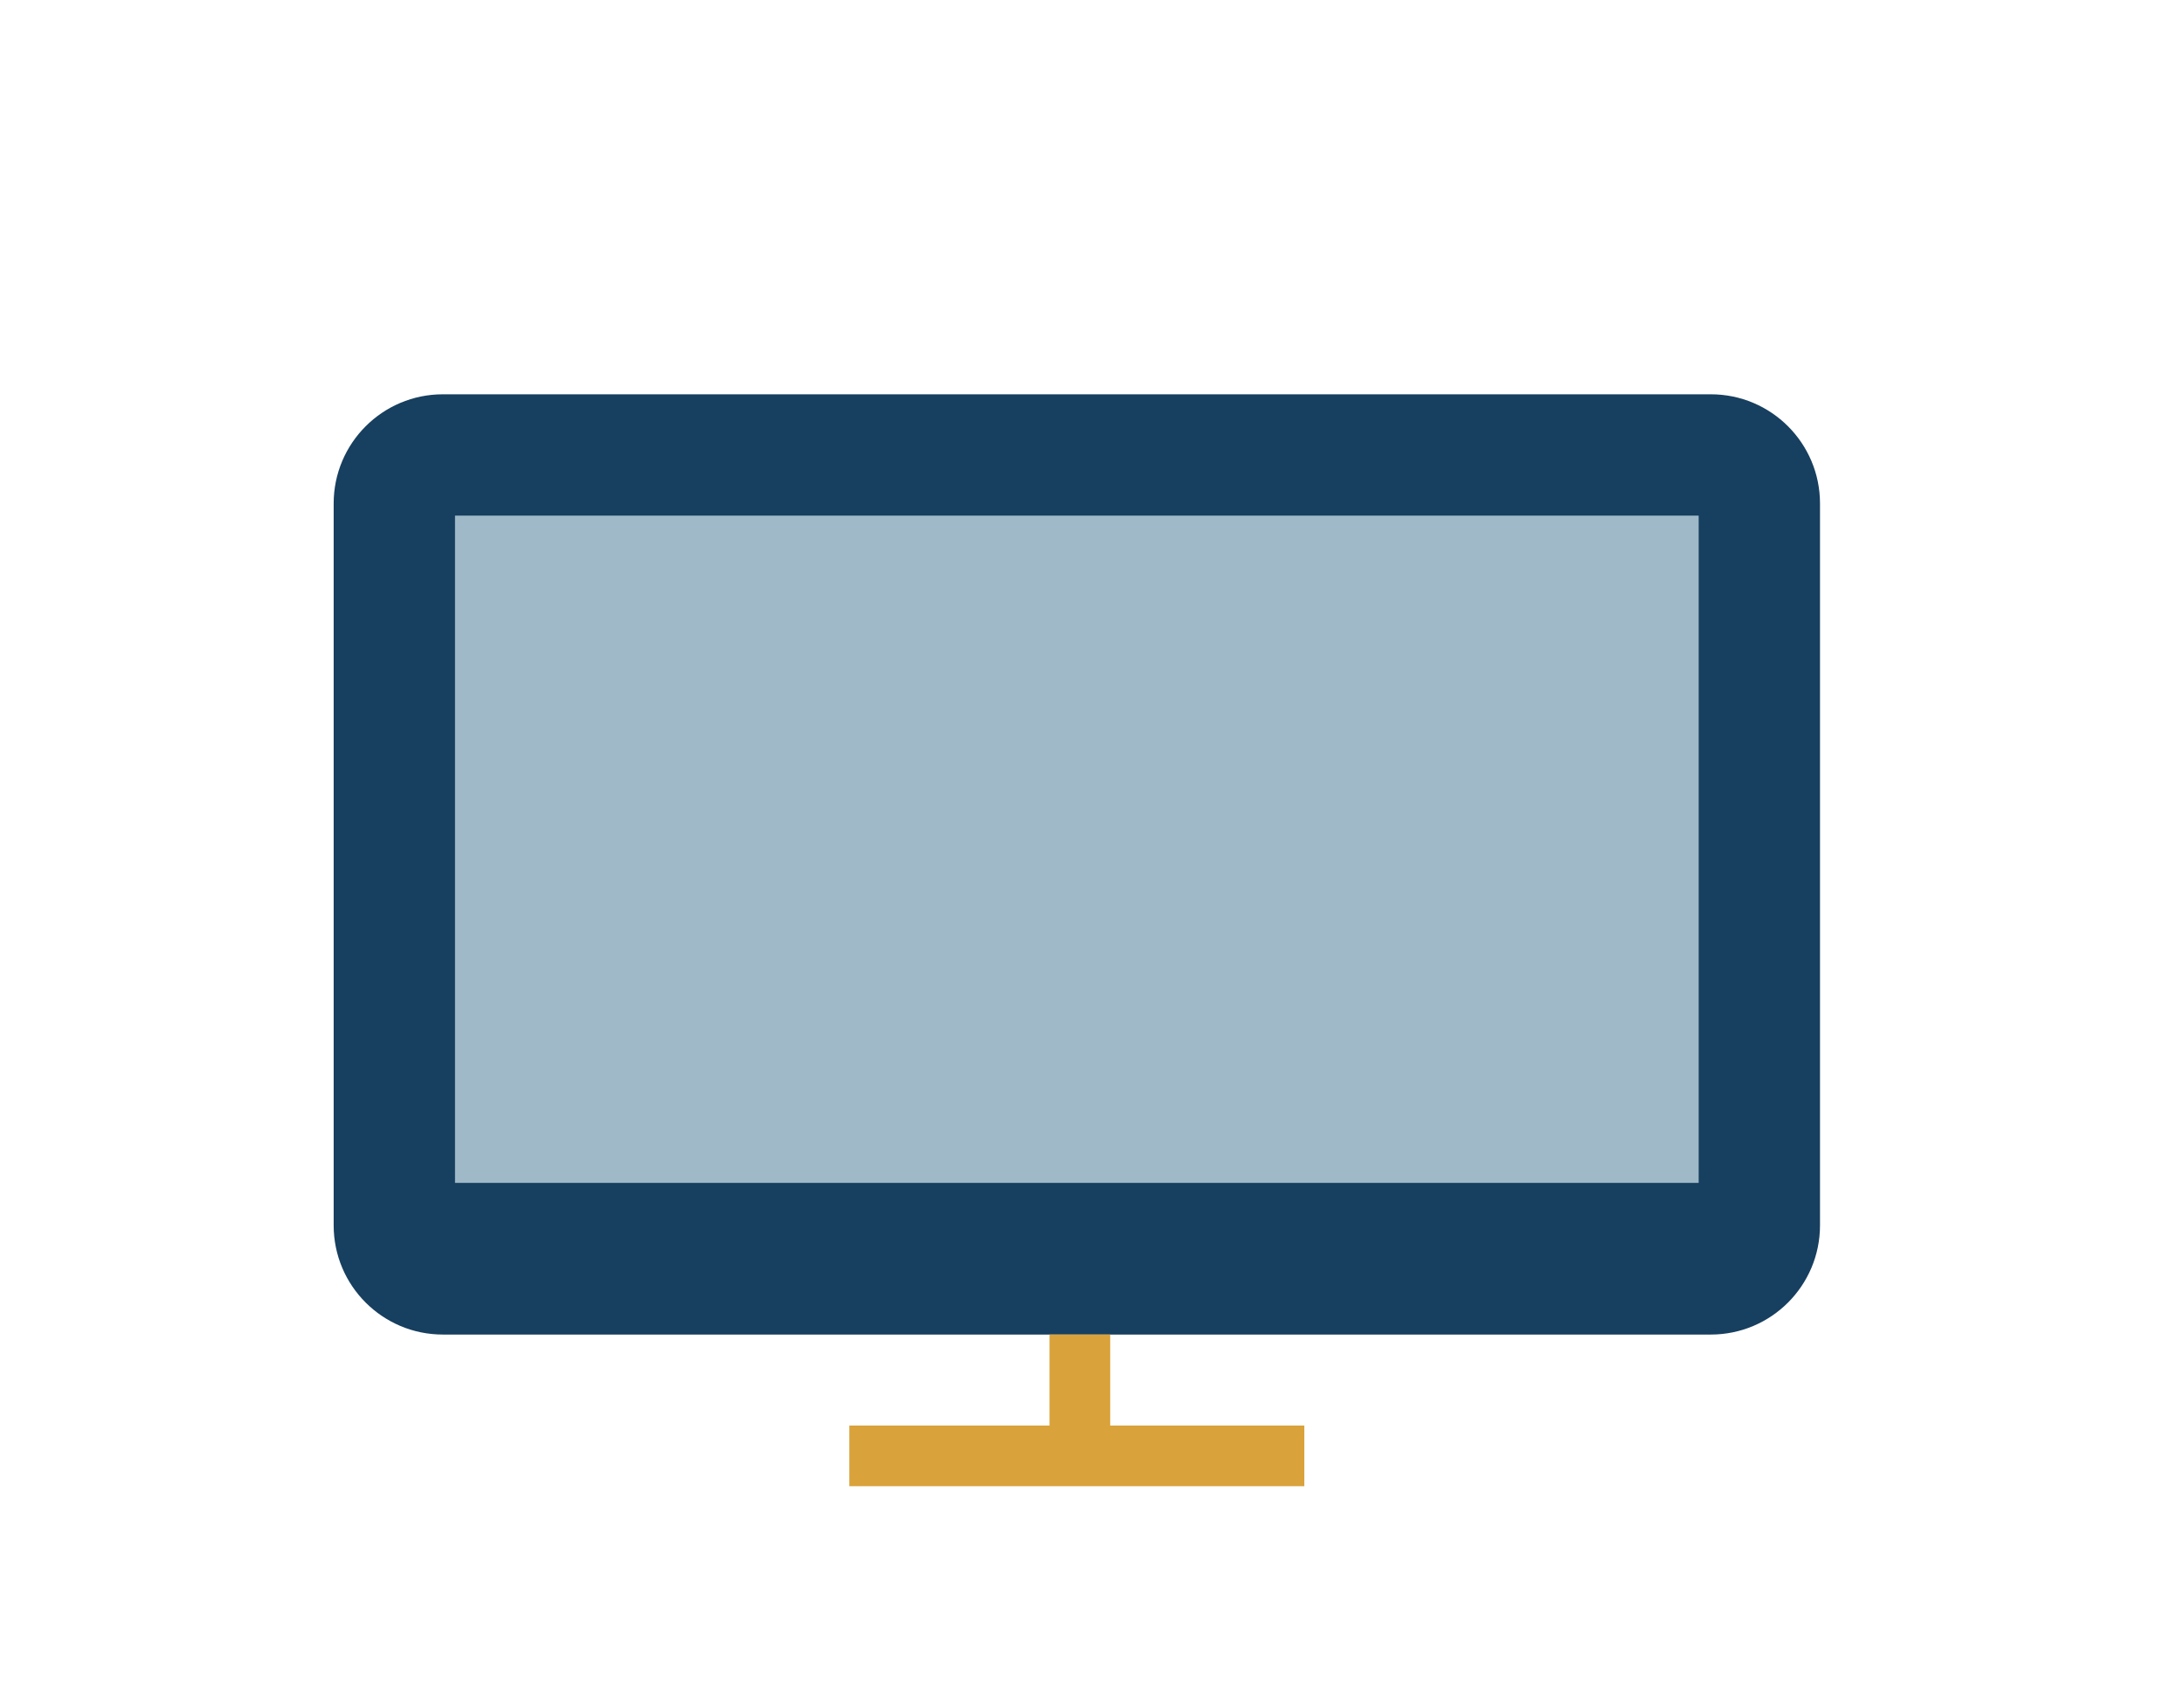
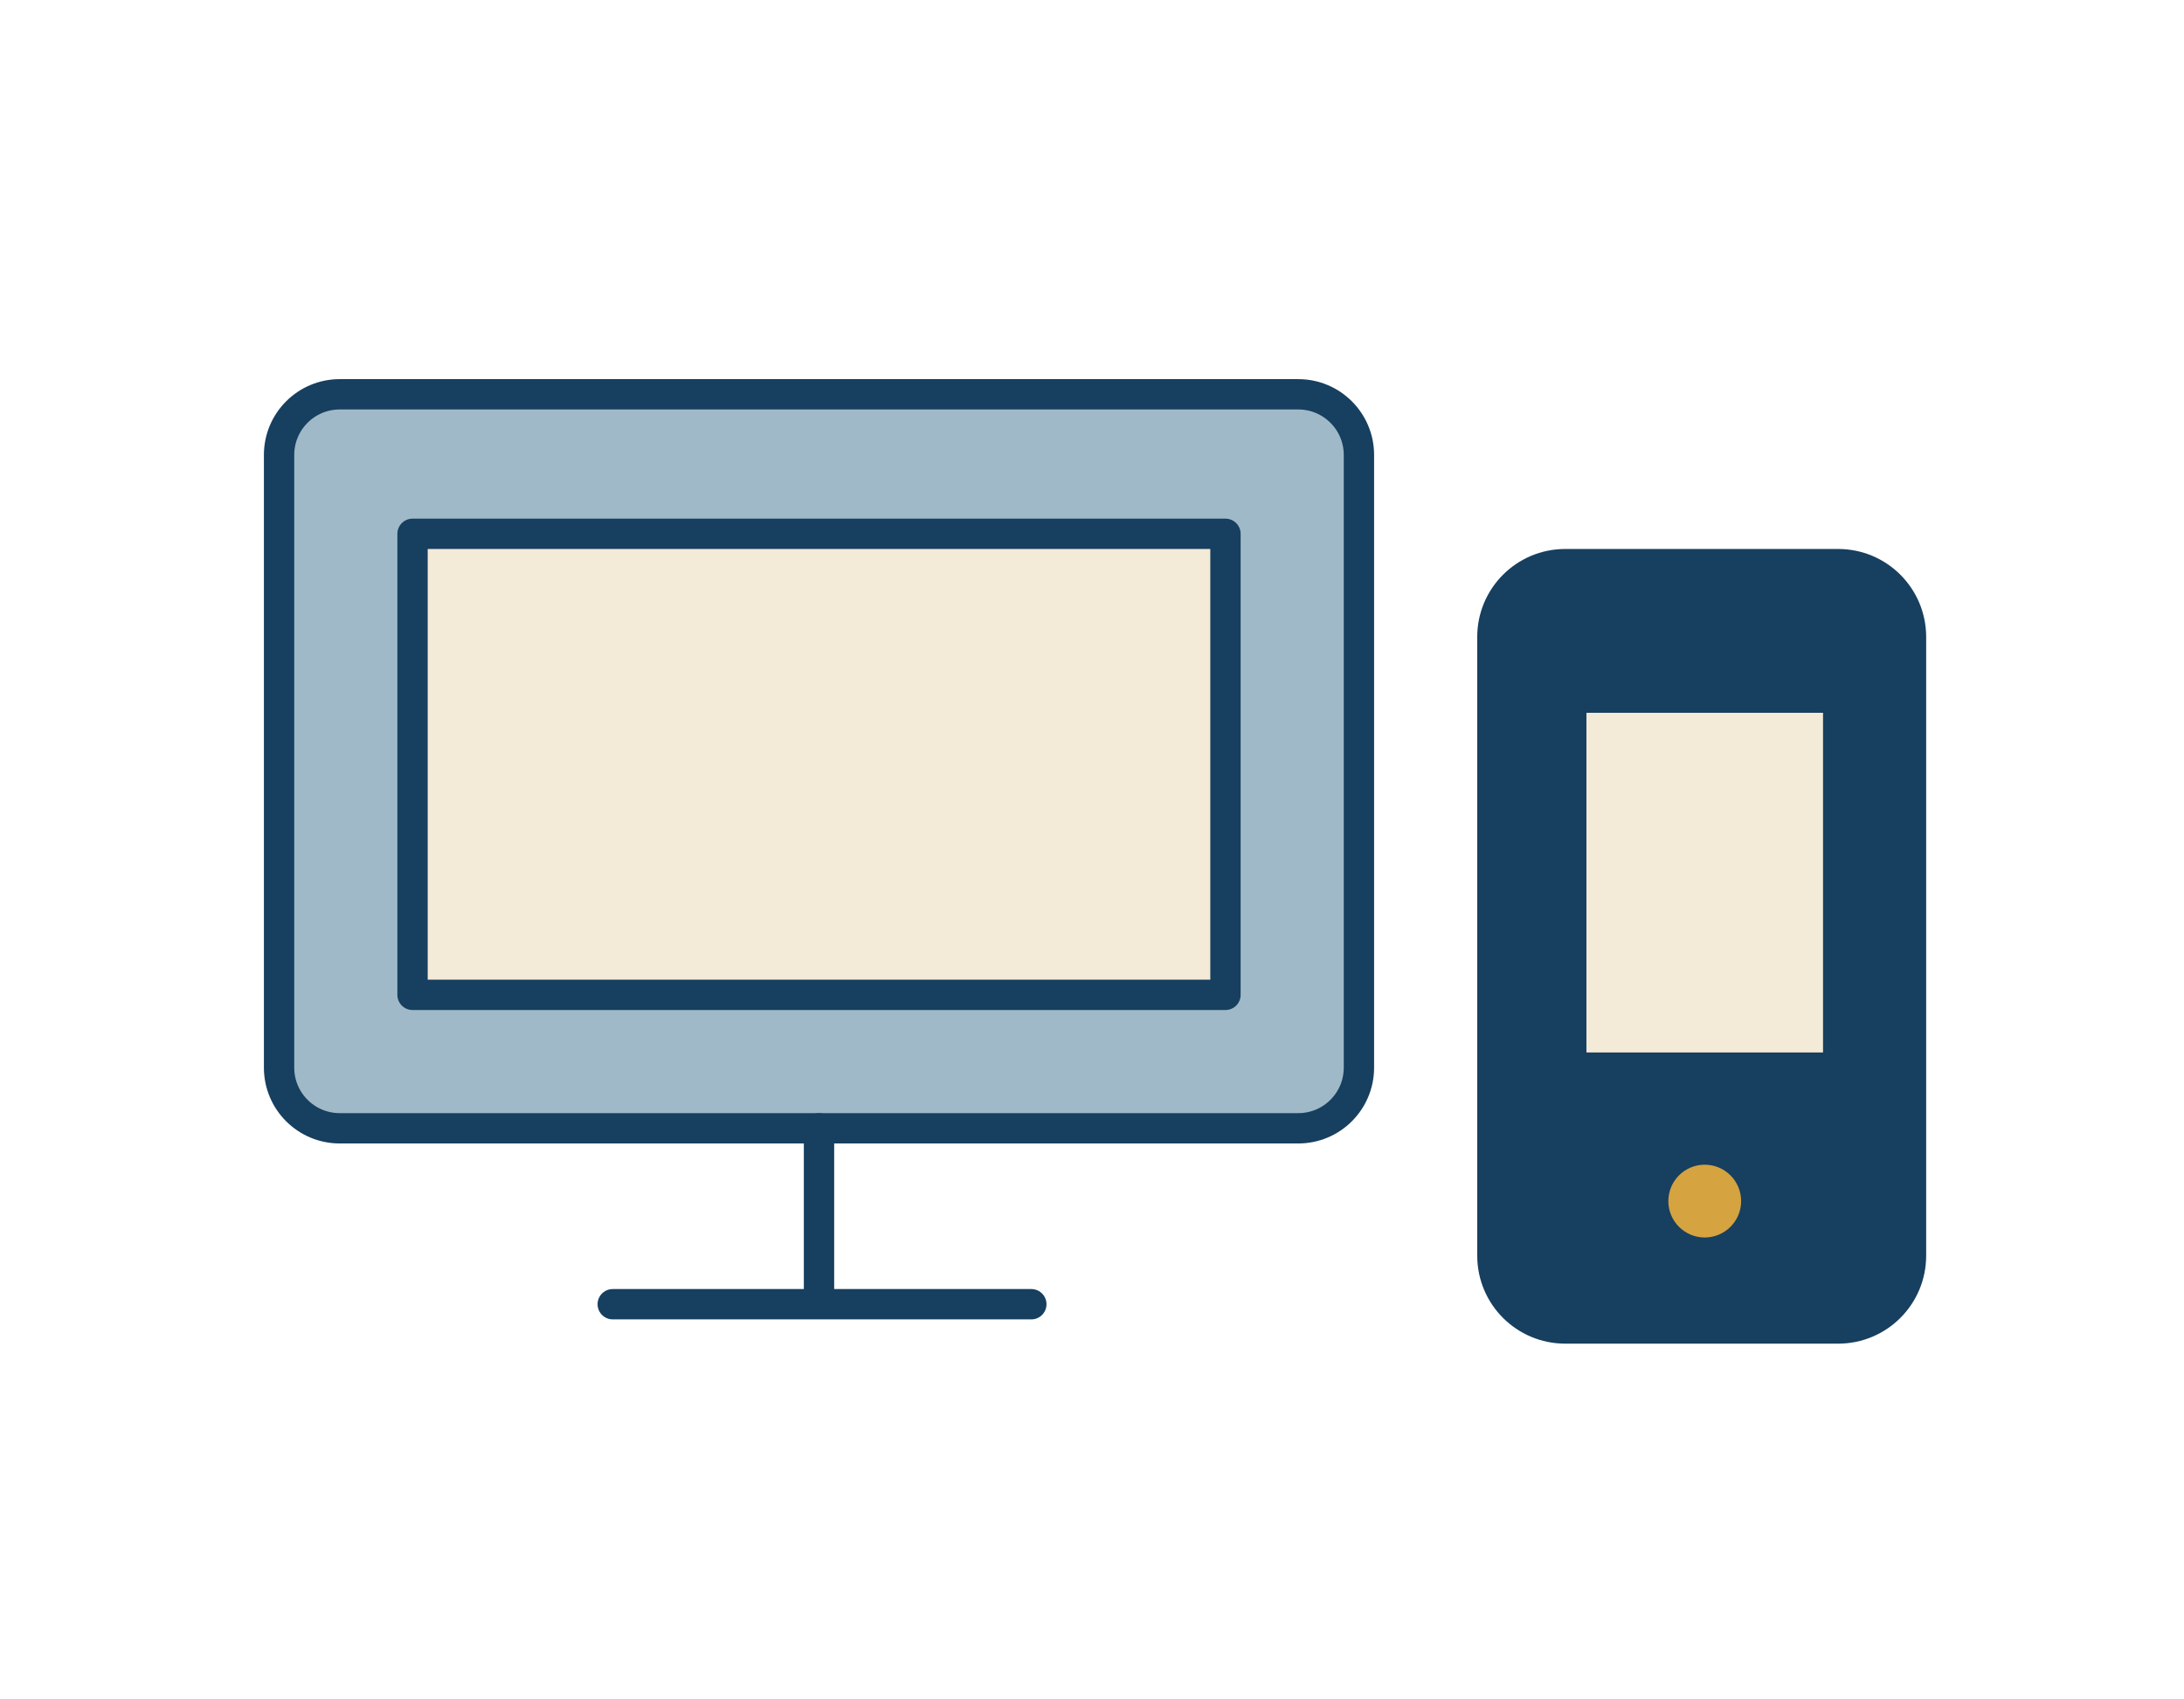
- <svg xmlns="http://www.w3.org/2000/svg" width="360" height="280" viewBox="20 270 340 280">
-   <rect x="65" y="335" width="245" height="155" rx="18" fill="#173f5f" />
-   <rect x="85" y="355" width="205" height="110" fill="#9fb9c8" />
-   <path d="M150 510h75M188 490v20" stroke="#d9a23a" stroke-width="10" />
+ <svg xmlns="http://www.w3.org/2000/svg" width="360" height="280" viewBox="0 0 360 280">
+   <g stroke="#173f5f" stroke-width="5" stroke-linecap="round" stroke-linejoin="round">
+     <rect x="46" y="65" width="178" height="121" rx="10" fill="#9fb9c8" />
+     <path d="M68 88h134v76H68z" fill="#f3ead7" />
+     <path d="M101 215h69M135 186v29" fill="none" />
+     <rect x="246" y="93" width="69" height="126" rx="12" fill="#173f5f" />
+     <circle cx="281" cy="198" r="6" fill="#d5a33f" stroke="none" />
+     <path d="M259 115h44v61h-44z" fill="#f3ead7" />
+   </g>
</svg>
